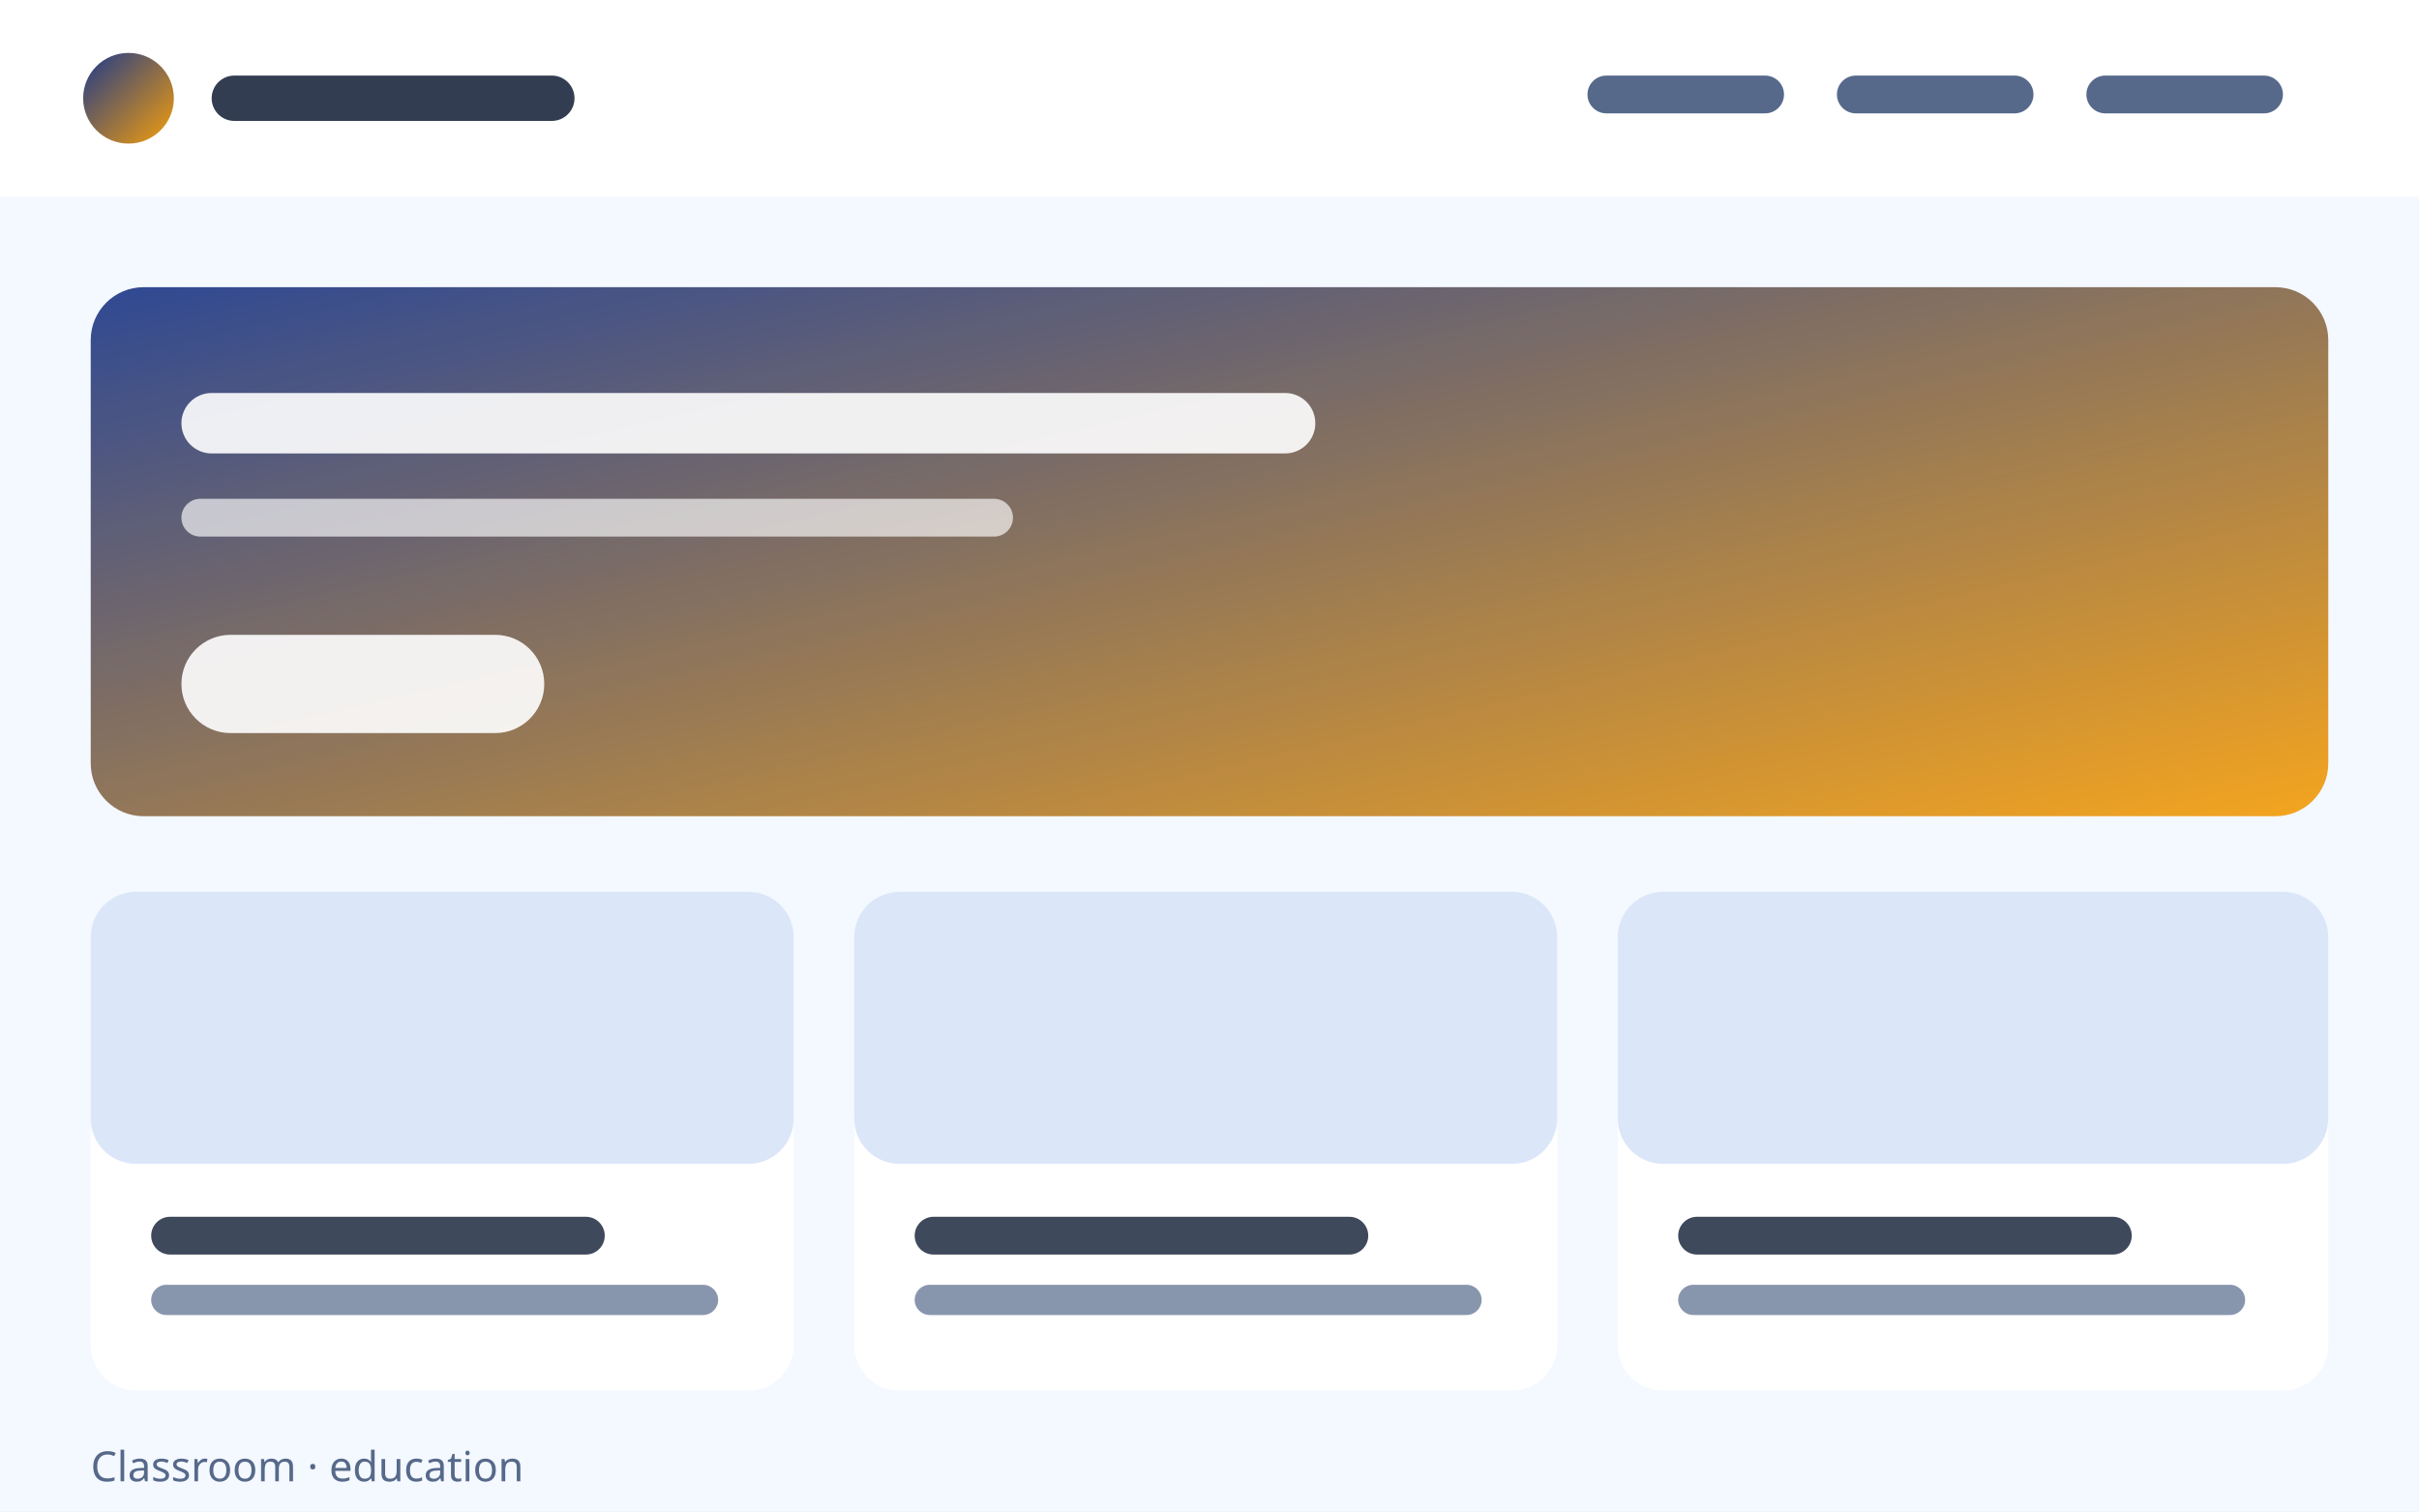
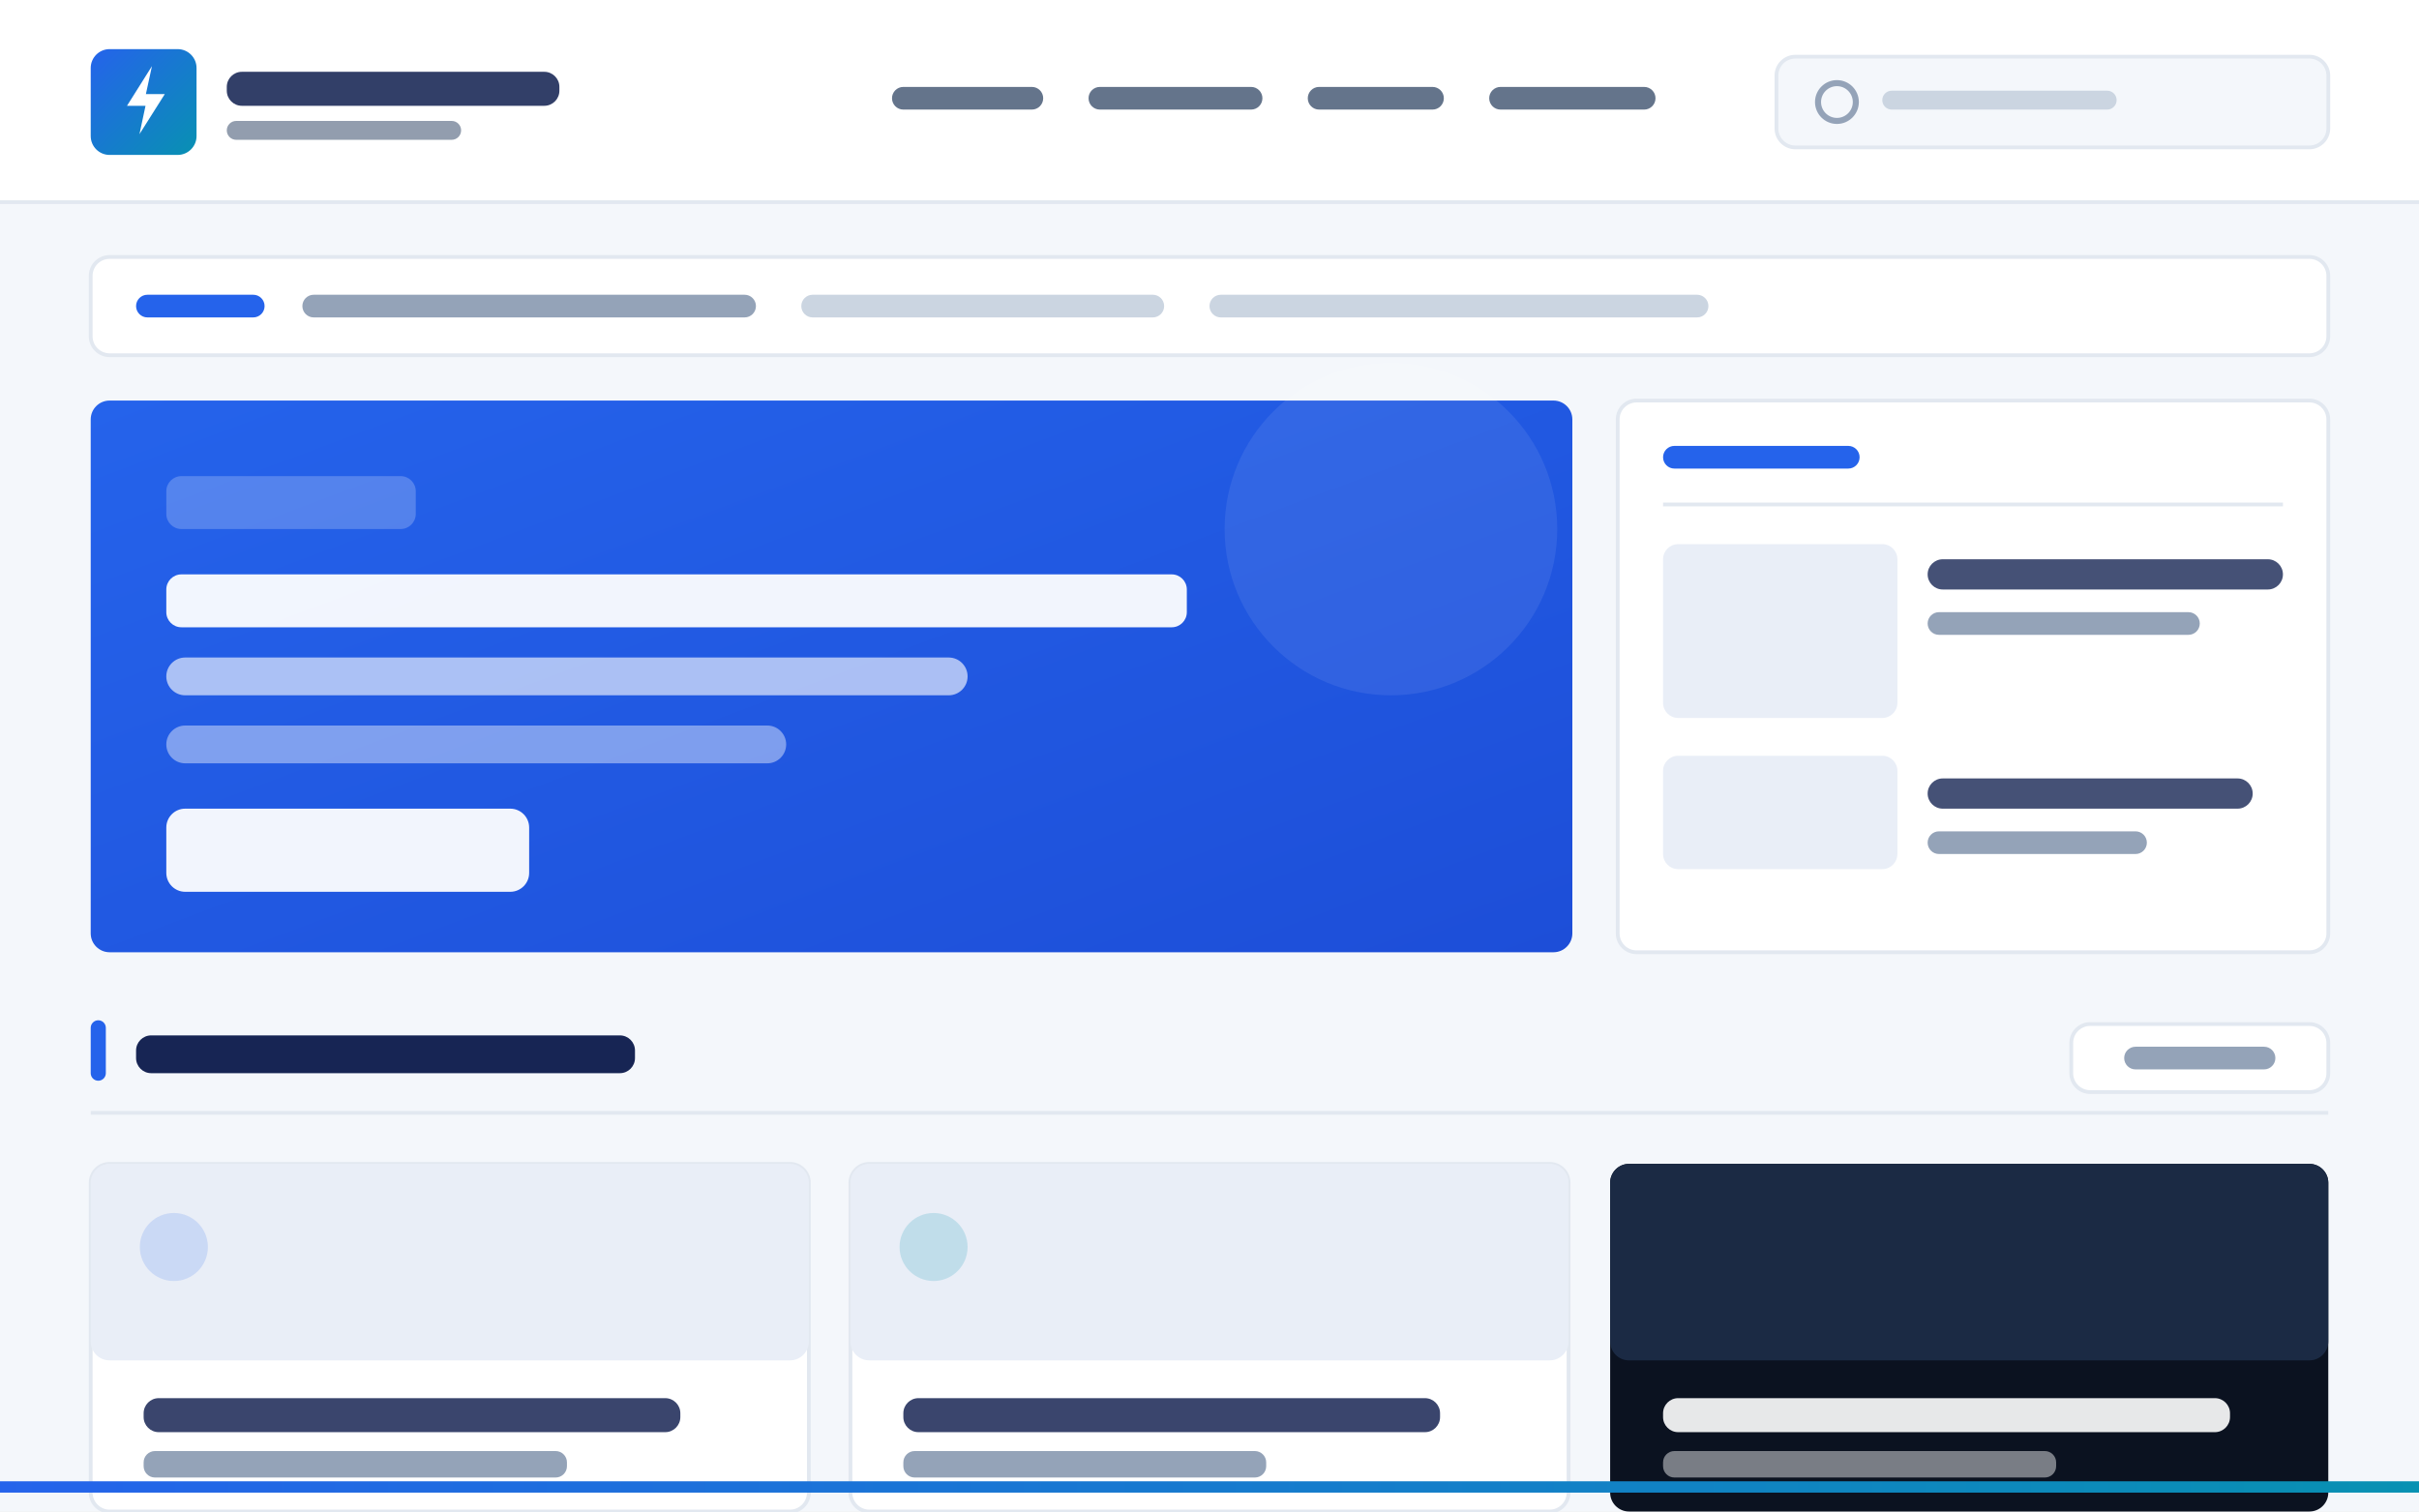
<svg xmlns="http://www.w3.org/2000/svg" viewBox="0 0 640 400" role="img" aria-label="Pratinjau tema Classroom">
  <defs>
-     <linearGradient id="hero" x1="0" y1="0" x2="1" y2="1">
-       <stop offset="0" stop-color="#1e3a8a" />
-       <stop offset="1" stop-color="#f59e0b" />
+     <linearGradient id="amp-brand" x1="0" y1="0" x2="1" y2="1">
+       <stop offset="0" stop-color="#2563eb" />
+       <stop offset="1" stop-color="#0891b2" />
+     </linearGradient>
+     <linearGradient id="amp-hero" x1="0" y1="0" x2="1" y2="1">
+       <stop offset="0" stop-color="#2563eb" />
+       <stop offset="1" stop-color="#1d4ed8" />
+     </linearGradient>
+     <linearGradient id="amp-hairline" x1="0" y1="0" x2="1" y2="0">
+       <stop offset="0" stop-color="#2563eb" />
+       <stop offset="1" stop-color="#0891b2" />
    </linearGradient>
  </defs>
-   <rect width="640" height="400" fill="#f4f8ff" />
-   <rect x="0" y="0" width="640" height="52" fill="#ffffff" />
-   <circle cx="34" cy="26" r="12" fill="url(#hero)" />
-   <rect x="56" y="20" width="96" height="12" rx="6" fill="#0f1b33" opacity=".85" />
-   <rect x="420" y="20" width="52" height="10" rx="5" fill="#56698a" />
-   <rect x="486" y="20" width="52" height="10" rx="5" fill="#56698a" />
-   <rect x="552" y="20" width="52" height="10" rx="5" fill="#56698a" />
-   <rect x="24" y="76" width="592" height="140" rx="14" fill="url(#hero)" opacity=".92" />
-   <rect x="48" y="104" width="300" height="16" rx="8" fill="#ffffff" opacity=".9" />
-   <rect x="48" y="132" width="220" height="10" rx="5" fill="#ffffff" opacity=".65" />
-   <rect x="48" y="168" width="96" height="26" rx="13" fill="#ffffff" opacity=".9" />
-   <rect x="24" y="236" width="186" height="132" rx="12" fill="#ffffff" />
-   <rect x="24" y="236" width="186" height="72" rx="12" fill="#dbe6f8" />
-   <rect x="40" y="322" width="120" height="10" rx="5" fill="#0f1b33" opacity=".8" />
-   <rect x="40" y="340" width="150" height="8" rx="4" fill="#56698a" opacity=".7" />
-   <rect x="226" y="236" width="186" height="132" rx="12" fill="#ffffff" />
-   <rect x="226" y="236" width="186" height="72" rx="12" fill="#dbe6f8" />
-   <rect x="242" y="322" width="120" height="10" rx="5" fill="#0f1b33" opacity=".8" />
-   <rect x="242" y="340" width="150" height="8" rx="4" fill="#56698a" opacity=".7" />
-   <rect x="428" y="236" width="188" height="132" rx="12" fill="#ffffff" />
-   <rect x="428" y="236" width="188" height="72" rx="12" fill="#dbe6f8" />
-   <rect x="444" y="322" width="120" height="10" rx="5" fill="#0f1b33" opacity=".8" />
-   <rect x="444" y="340" width="150" height="8" rx="4" fill="#56698a" opacity=".7" />
-   <text x="24" y="392" font-family="system-ui, sans-serif" font-size="11" fill="#56698a">Classroom · education</text>
+   <rect width="640" height="400" fill="#f4f7fb" />
+   <rect x="0" y="0" width="640" height="54" fill="#ffffff" />
+   <rect x="0" y="53" width="640" height="1" fill="#e2e8f0" />
+   <rect x="24" y="13" width="28" height="28" rx="5" fill="url(#amp-brand)" />
+   <path d="M40.2 17.5 33.6 28h4.9l-1.6 7.5 6.7-10.6h-5z" fill="#ffffff" />
+   <rect x="60" y="19" width="88" height="9" rx="4" fill="#172554" opacity=".88" />
+   <rect x="60" y="32" width="62" height="5" rx="2.5" fill="#64748b" opacity=".7" />
+   <rect x="236" y="23" width="40" height="6" rx="3" fill="#64748b" />
+   <rect x="288" y="23" width="46" height="6" rx="3" fill="#64748b" />
+   <rect x="346" y="23" width="36" height="6" rx="3" fill="#64748b" />
+   <rect x="394" y="23" width="44" height="6" rx="3" fill="#64748b" />
+   <rect x="470" y="15" width="146" height="24" rx="5" fill="#f4f7fb" stroke="#e2e8f0" />
+   <circle cx="486" cy="27" r="5" fill="none" stroke="#94a3b8" stroke-width="1.6" />
+   <rect x="498" y="24" width="62" height="5" rx="2.5" fill="#cbd5e1" />
+   <rect x="24" y="68" width="592" height="26" rx="5" fill="#ffffff" stroke="#e2e8f0" />
+   <rect x="36" y="78" width="34" height="6" rx="3" fill="#2563eb" />
+   <rect x="80" y="78" width="120" height="6" rx="3" fill="#94a3b8" />
+   <rect x="212" y="78" width="96" height="6" rx="3" fill="#cbd5e1" />
+   <rect x="320" y="78" width="132" height="6" rx="3" fill="#cbd5e1" />
+   <rect x="24" y="106" width="392" height="146" rx="5" fill="url(#amp-hero)" />
+   <circle cx="368" cy="140" r="44" fill="#ffffff" opacity=".08" />
+   <rect x="44" y="126" width="66" height="14" rx="4" fill="#ffffff" opacity=".22" />
+   <rect x="44" y="152" width="270" height="14" rx="4" fill="#ffffff" opacity=".94" />
+   <rect x="44" y="174" width="212" height="10" rx="5" fill="#ffffff" opacity=".62" />
+   <rect x="44" y="192" width="164" height="10" rx="5" fill="#ffffff" opacity=".42" />
+   <rect x="44" y="214" width="96" height="22" rx="5" fill="#ffffff" opacity=".94" />
+   <rect x="428" y="106" width="188" height="146" rx="5" fill="#ffffff" stroke="#e2e8f0" />
+   <rect x="440" y="118" width="52" height="6" rx="3" fill="#2563eb" />
+   <rect x="440" y="133" width="164" height="1" fill="#e2e8f0" />
+   <rect x="440" y="144" width="62" height="46" rx="4" fill="#e9eef7" />
+   <rect x="510" y="148" width="94" height="8" rx="4" fill="#172554" opacity=".8" />
+   <rect x="510" y="162" width="72" height="6" rx="3" fill="#94a3b8" />
+   <rect x="440" y="200" width="62" height="30" rx="4" fill="#e9eef7" />
+   <rect x="510" y="206" width="86" height="8" rx="4" fill="#172554" opacity=".8" />
+   <rect x="510" y="220" width="58" height="6" rx="3" fill="#94a3b8" />
+   <rect x="24" y="270" width="4" height="16" rx="2" fill="#2563eb" />
+   <rect x="36" y="274" width="132" height="10" rx="4" fill="#172554" />
+   <rect x="548" y="271" width="68" height="18" rx="5" fill="#ffffff" stroke="#e2e8f0" />
+   <rect x="562" y="277" width="40" height="6" rx="3" fill="#94a3b8" />
+   <rect x="24" y="294" width="592" height="1" fill="#e2e8f0" />
+   <g>
+     <rect x="24" y="308" width="190" height="92" rx="5" fill="#ffffff" stroke="#e2e8f0" />
+     <rect x="24" y="308" width="190" height="52" rx="5" fill="#e9eef7" />
+     <circle cx="46" cy="330" r="9" fill="#2563eb" opacity=".16" />
+     <rect x="38" y="370" width="142" height="9" rx="4" fill="#172554" opacity=".85" />
+     <rect x="38" y="384" width="112" height="7" rx="3" fill="#94a3b8" />
+   </g>
+   <g>
+     <rect x="225" y="308" width="190" height="92" rx="5" fill="#ffffff" stroke="#e2e8f0" />
+     <rect x="225" y="308" width="190" height="52" rx="5" fill="#e9eef7" />
+     <circle cx="247" cy="330" r="9" fill="#0891b2" opacity=".18" />
+     <rect x="239" y="370" width="142" height="9" rx="4" fill="#172554" opacity=".85" />
+     <rect x="239" y="384" width="96" height="7" rx="3" fill="#94a3b8" />
+   </g>
+   <g>
+     <rect x="426" y="308" width="190" height="92" rx="5" fill="#0b1220" />
+     <rect x="426" y="308" width="190" height="52" rx="5" fill="#1b2a44" />
+     <rect x="440" y="370" width="150" height="9" rx="4" fill="#ffffff" opacity=".9" />
+     <rect x="440" y="384" width="104" height="7" rx="3" fill="#ffffff" opacity=".45" />
+   </g>
+   <rect x="0" y="392" width="640" height="3" fill="url(#amp-hairline)" />
</svg>
